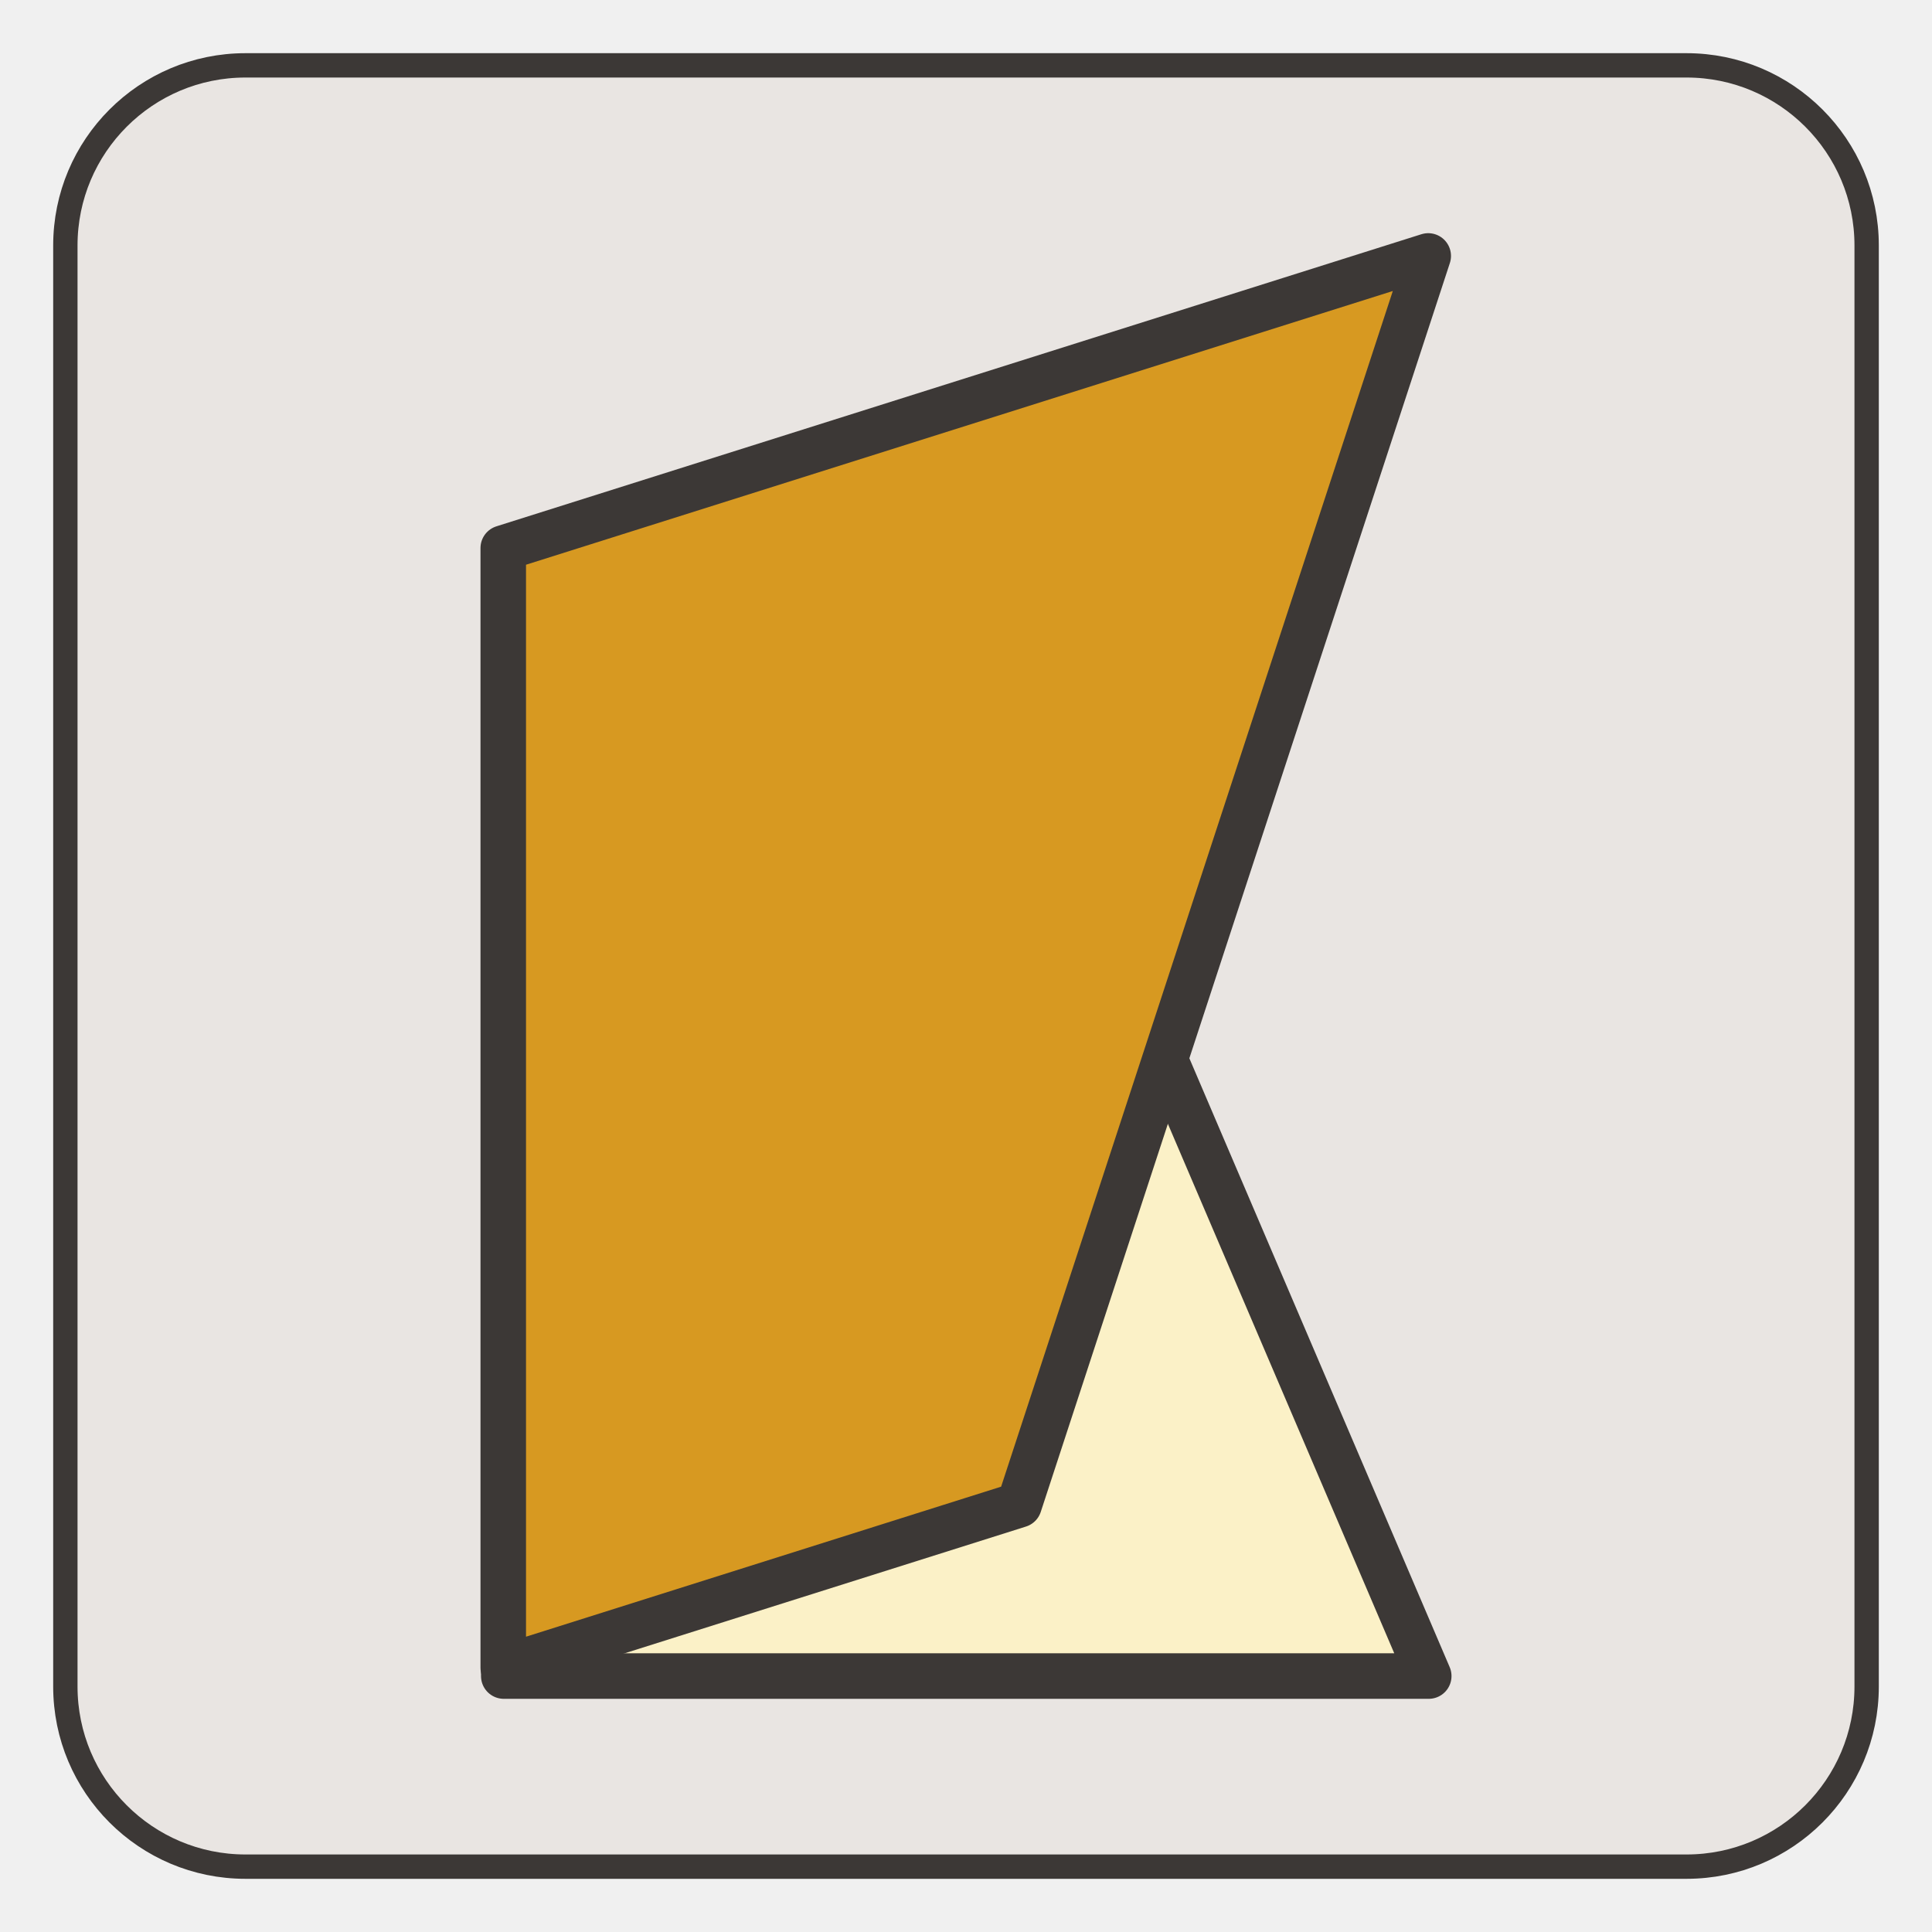
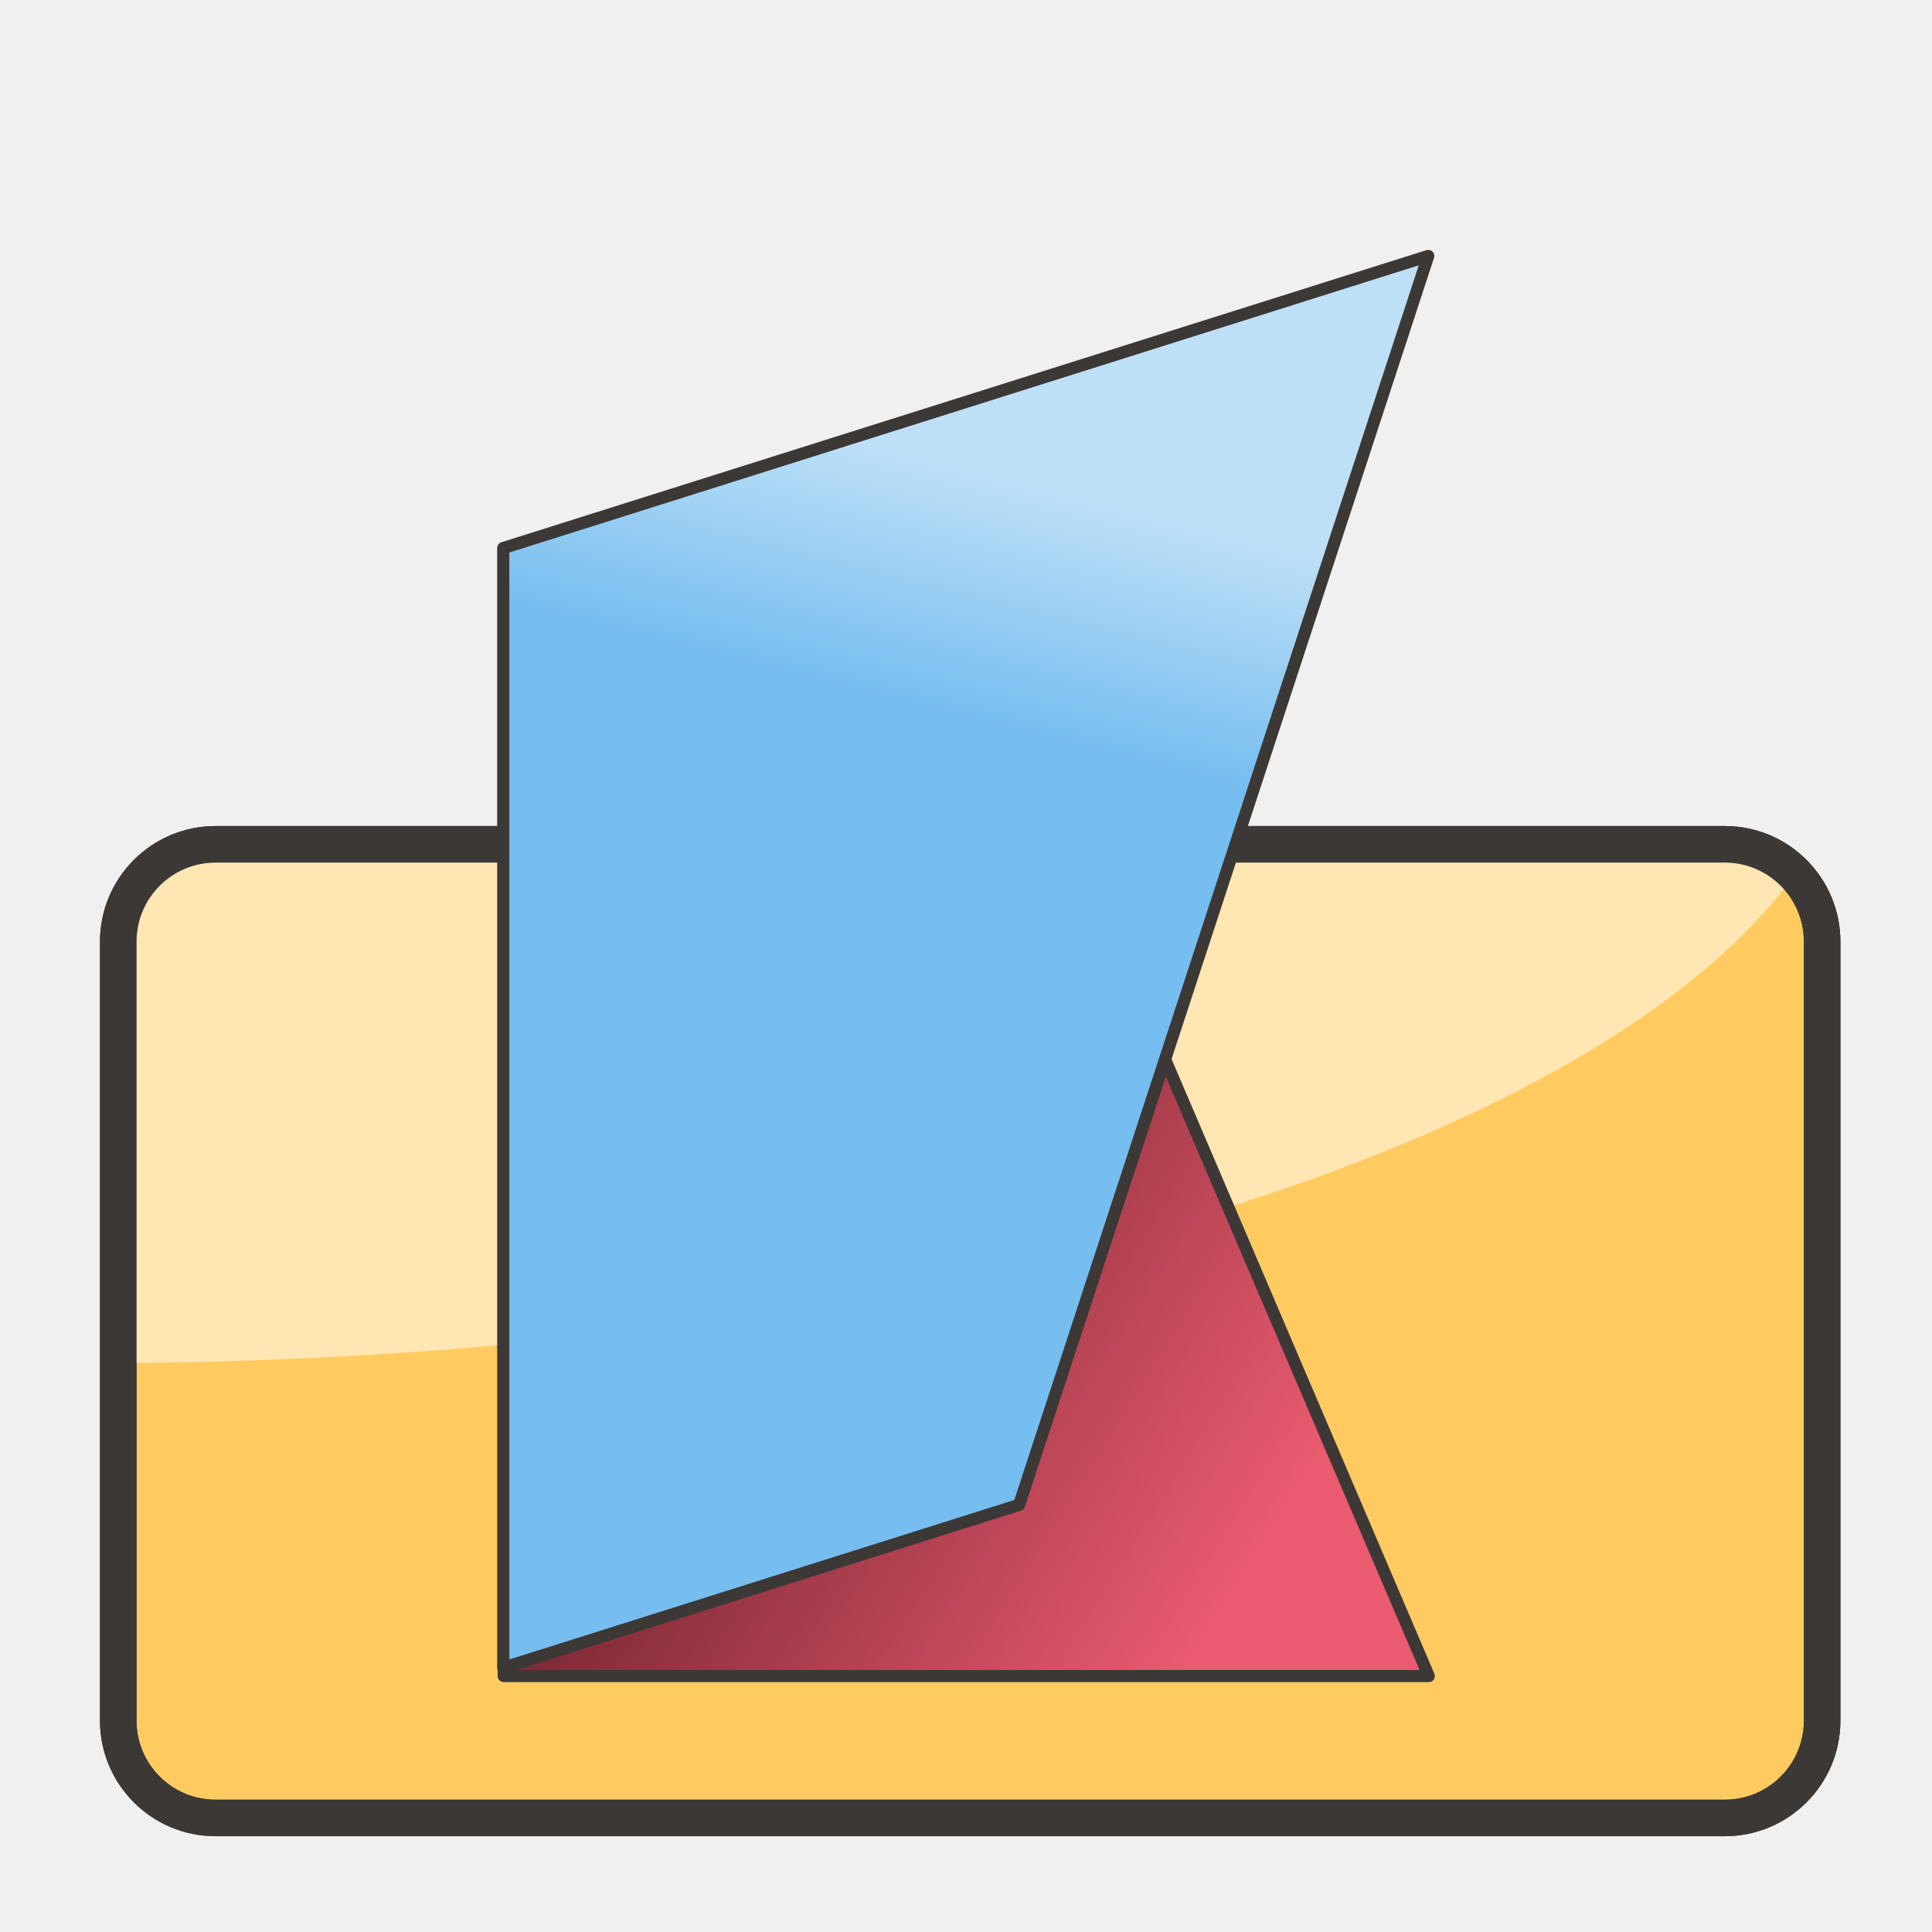
- <svg xmlns="http://www.w3.org/2000/svg" width="210mm" height="210mm" viewBox="0 0 210 210" version="1.1" id="svg1">
-   <defs id="defs1" />
+ <svg xmlns="http://www.w3.org/2000/svg" xmlns:xlink="http://www.w3.org/1999/xlink" width="210mm" height="210mm" viewBox="0 0 210 210" version="1.1" id="svg1">
+   <defs id="defs1">
+     <linearGradient id="linearGradient6">
+       <stop style="stop-color:#ea5b6f;stop-opacity:1;" offset="0" id="stop7" />
+       <stop style="stop-color:#32070e;stop-opacity:1;" offset="1" id="stop8" />
+     </linearGradient>
+     <linearGradient id="linearGradient3">
+       <stop style="stop-color:#77bef0;stop-opacity:1;" offset="0" id="stop3" />
+       <stop style="stop-color:#77bef0;stop-opacity:1;" offset="0.75" id="stop6" />
+       <stop style="stop-color:#bee0f7;stop-opacity:1;" offset="1" id="stop4" />
+     </linearGradient>
+     <linearGradient xlink:href="#linearGradient3" id="linearGradient4" x1="92.33" y1="155.252" x2="117.614" y2="53.846" gradientUnits="userSpaceOnUse" />
+     <linearGradient xlink:href="#linearGradient6" id="linearGradient8" x1="149.343" y1="149.017" x2="60.713" y2="93.635" gradientUnits="userSpaceOnUse" />
+   </defs>
  <g id="layer1">
-     <rect style="fill:#e9e5e2;fill-opacity:1;stroke:#3c3836;stroke-width:2.646;stroke-linecap:round;stroke-linejoin:round;stroke-dasharray:none;stroke-opacity:1" id="rect2" width="195.792" height="195.792" x="7.104" y="7.104" rx="19.579" ry="19.579" />
-     <g id="g1" transform="translate(237.2637,-54.20601)">
-       <path id="rect1-8" style="fill:#fbf1c7;fill-opacity:1;stroke:#3c3836;stroke-width:4.948;stroke-linecap:round;stroke-linejoin:round;stroke-dasharray:none;stroke-opacity:1" d="M -81.965,236.386 H -182.506 V 114.678 l 56.072,17.707 z" />
-       <path id="rect1" style="fill:#d79921;stroke:#3c3836;stroke-width:4.948;stroke-linecap:round;stroke-linejoin:round;stroke-dasharray:none;stroke-opacity:1" d="M -82.021,82.026 -182.562,113.776 v 121.708 l 56.072,-17.707 z" />
+     <g id="g2">
+       <rect style="fill:#ffcb61;fill-opacity:0;stroke:#3c3836;stroke-width:3.969;stroke-linecap:round;stroke-linejoin:round;stroke-dasharray:none;stroke-opacity:0" id="rect2-1" width="185.208" height="185.208" x="11.939" y="12.396" rx="10.583" ry="10.583" />
+       <rect style="fill:#ffcb61;fill-opacity:1;stroke:#3c3836;stroke-width:3.969;stroke-linecap:round;stroke-linejoin:round;stroke-dasharray:none;stroke-opacity:1" id="rect2" width="185.208" height="105.833" x="12.852" y="91.771" rx="10.583" ry="10.583" />
+       <path id="path2" style="fill:#ffffff;fill-opacity:0.512;stroke:none;stroke-width:4.539;stroke-linecap:round;stroke-linejoin:round;stroke-dasharray:none;stroke-opacity:0.477" d="M 23.436 91.771 C 17.573 91.771 12.852 96.491 12.852 102.354 L 12.852 148.168 A 192.224 72.047 0 0 0 195.123 95.023 C 193.2 93.017 190.489 91.771 187.477 91.771 L 23.436 91.771 z " />
+       <rect style="fill:none;fill-opacity:1;stroke:#3c3836;stroke-width:3.969;stroke-linecap:round;stroke-linejoin:round;stroke-dasharray:none;stroke-opacity:1" id="rect2-2" width="185.208" height="105.833" x="12.852" y="91.771" rx="10.583" ry="10.583" />
    </g>
+     <path id="rect1-8" style="fill:url(#linearGradient8);fill-opacity:1;stroke:#3c3836;stroke-width:1.323;stroke-linecap:round;stroke-linejoin:round;stroke-dasharray:none;stroke-opacity:1" d="M 155.299,182.18 H 54.757 V 60.472 l 56.072,17.707 z" />
+     <path id="rect1" style="fill:url(#linearGradient4);stroke:#3c3836;stroke-width:1.323;stroke-linecap:round;stroke-linejoin:round;stroke-dasharray:none;stroke-opacity:1;fill-opacity:1" d="M 155.243,27.82 54.701,59.57 v 121.708 l 56.072,-17.707 z" />
  </g>
</svg>
